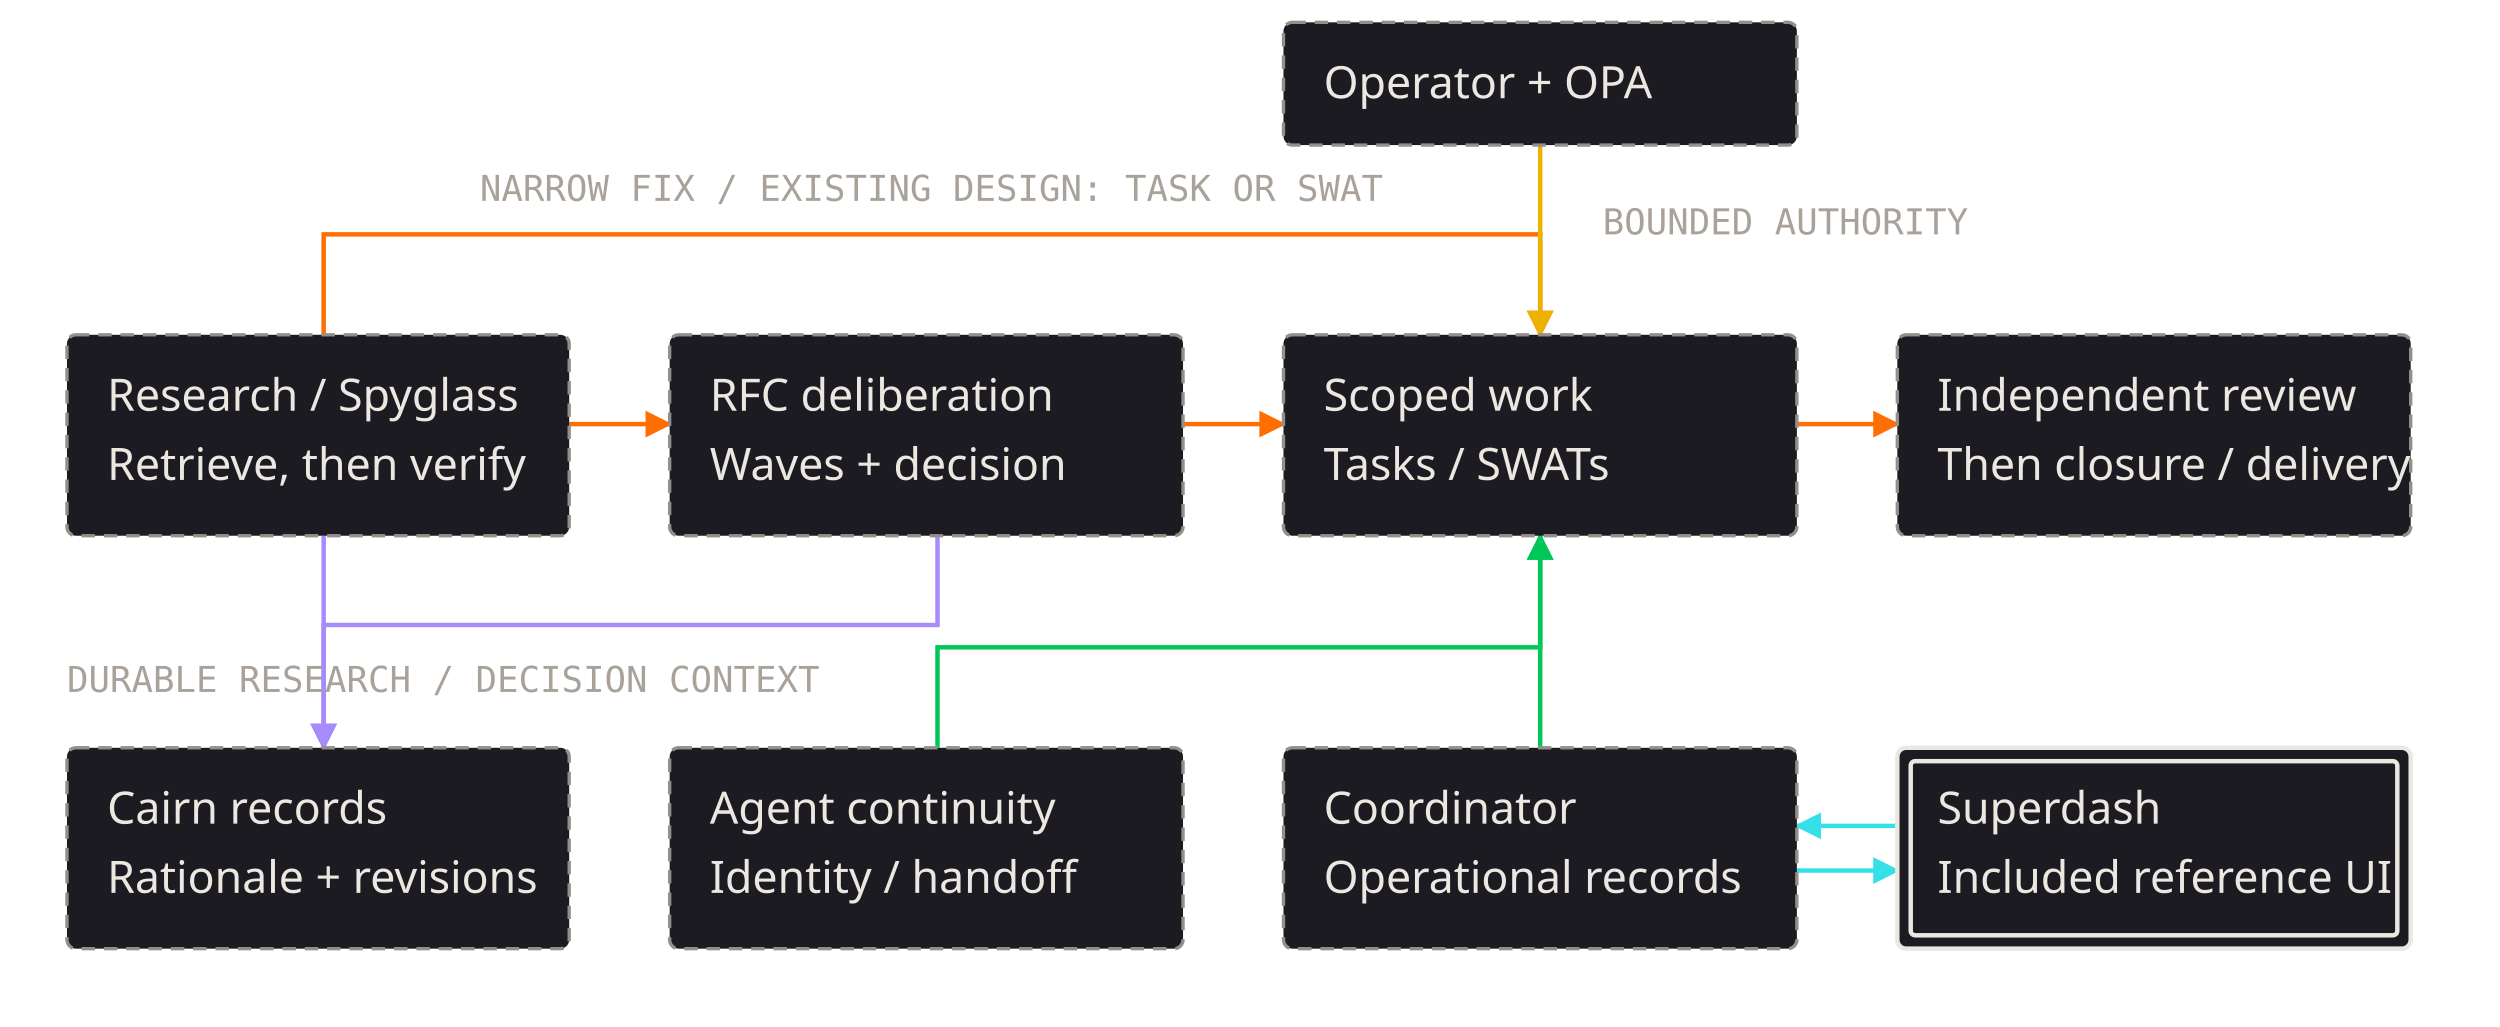
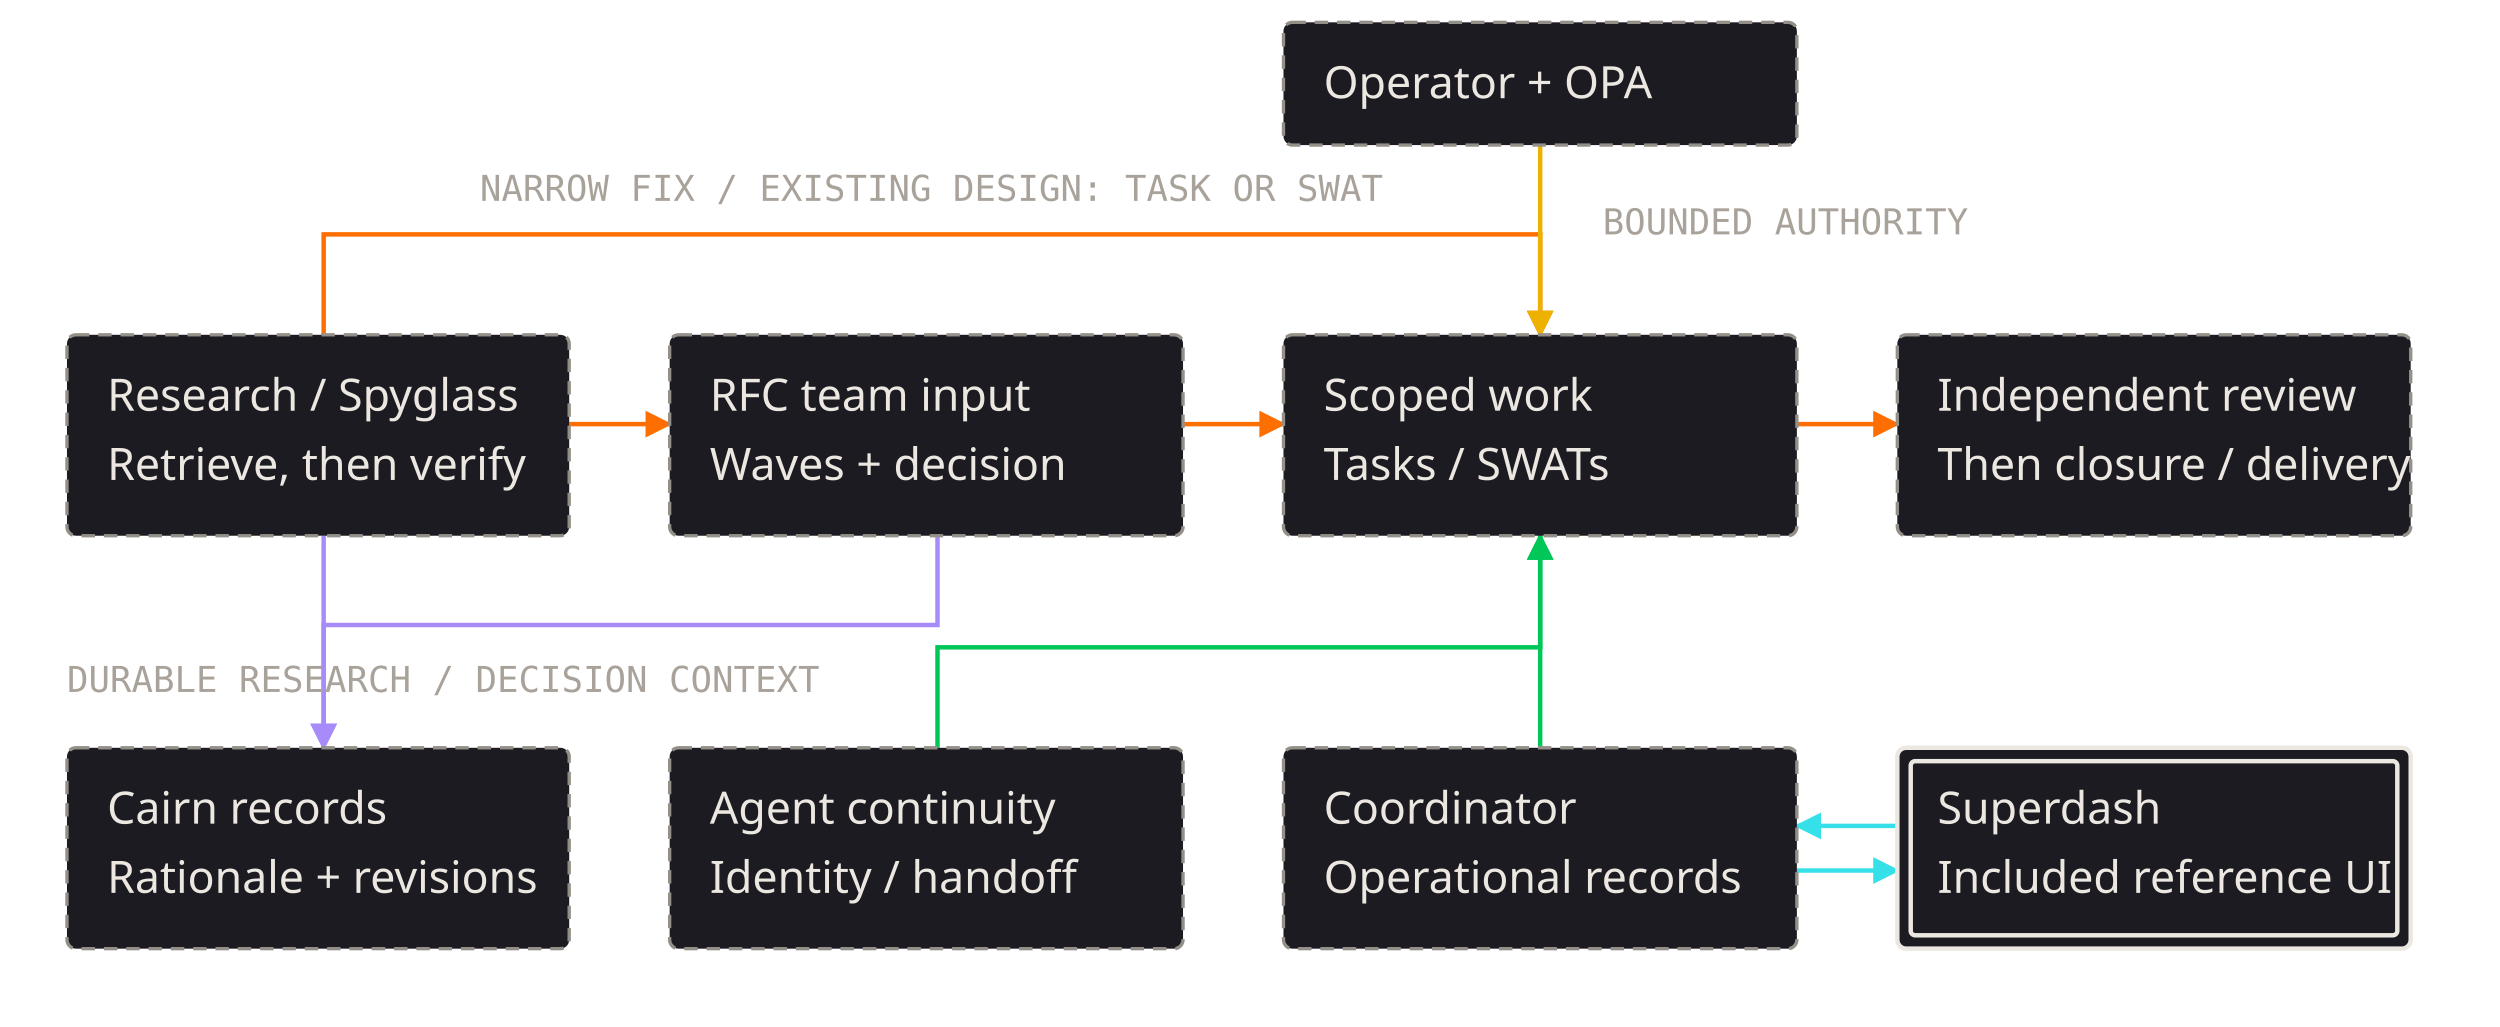
<svg xmlns="http://www.w3.org/2000/svg" width="1120" height="460" viewBox="0 0 1120 460" role="img" aria-labelledby="map-title map-desc">
  <defs>
    <marker id="arrow" viewBox="0 0 10 10" refX="9" refY="5" markerWidth="6" markerHeight="6" orient="auto-start-reverse">
      <path d="M0 0 L10 5 L0 10 Z" fill="context-stroke" />
    </marker>
  </defs>
  <g fill="none" stroke-width="2" marker-end="url(#arrow)">
    <path d="M255 190 H300" stroke="#fe6e00" />
    <path d="M145 150 V105 H690 V150" stroke="#fe6e00" />
    <path d="M530 190 H575" stroke="#fe6e00" />
    <path d="M805 190 H850" stroke="#fe6e00" />
    <path d="M145 240 V335" stroke="#a78bfa" />
    <path d="M420 240 V280 H145 V335" stroke="#a78bfa" />
    <path d="M420 335 V290 H690 V240" stroke="#00c758" />
    <path d="M690 335 V240" stroke="#00c758" />
    <path d="M850 370 H805" stroke="#35e0e8" />
    <path d="M690 65 V150" stroke="#edb200" />
    <path d="M805 390 H850" stroke="#35e0e8" />
  </g>
  <g fill="#1b1b21" stroke="#949089" stroke-width="1.5" stroke-dasharray="6 4">
    <rect x="575" y="10" width="230" height="55" rx="4" />
    <rect x="30" y="150" width="225" height="90" rx="4" />
    <rect x="300" y="150" width="230" height="90" rx="4" />
    <rect x="575" y="150" width="230" height="90" rx="4" />
    <rect x="850" y="150" width="230" height="90" rx="4" />
    <rect x="30" y="335" width="225" height="90" rx="4" />
    <rect x="300" y="335" width="230" height="90" rx="4" />
    <rect x="575" y="335" width="230" height="90" rx="4" />
  </g>
  <g fill="#1b1b21" stroke="#ece8e1" stroke-width="2">
    <rect x="850" y="335" width="230" height="90" rx="4" />
    <rect x="856" y="341" width="218" height="78" rx="2" />
  </g>
  <g fill="#ece8e1" font-family="system-ui, sans-serif" font-size="20">
    <text x="593" y="44">Operator + OPA</text>
    <text x="48" y="184">Research / Spyglass</text>
    <text x="48" y="215">Retrieve, then verify</text>
-     <text x="318" y="184">RFC deliberation</text>
+     <text x="318" y="184">RFC team input</text>
    <text x="318" y="215">Waves + decision</text>
    <text x="593" y="184">Scoped work</text>
    <text x="593" y="215">Tasks / SWATs</text>
    <text x="868" y="184">Independent review</text>
    <text x="868" y="215">Then closure / delivery</text>
    <text x="48" y="369">Cairn records</text>
    <text x="48" y="400">Rationale + revisions</text>
    <text x="318" y="369">Agent continuity</text>
    <text x="318" y="400">Identity / handoff</text>
    <text x="593" y="369">Coordinator</text>
    <text x="593" y="400">Operational records</text>
    <text x="868" y="369">Superdash</text>
    <text x="868" y="400">Included reference UI</text>
  </g>
  <g fill="#a9a29a" font-family="Consolas, monospace" font-size="16">
    <text x="215" y="90">NARROW FIX / EXISTING DESIGN: TASK OR SWAT</text>
    <text x="718" y="105">BOUNDED AUTHORITY</text>
    <text x="30" y="310">DURABLE RESEARCH / DECISION CONTEXT</text>
  </g>
</svg>
